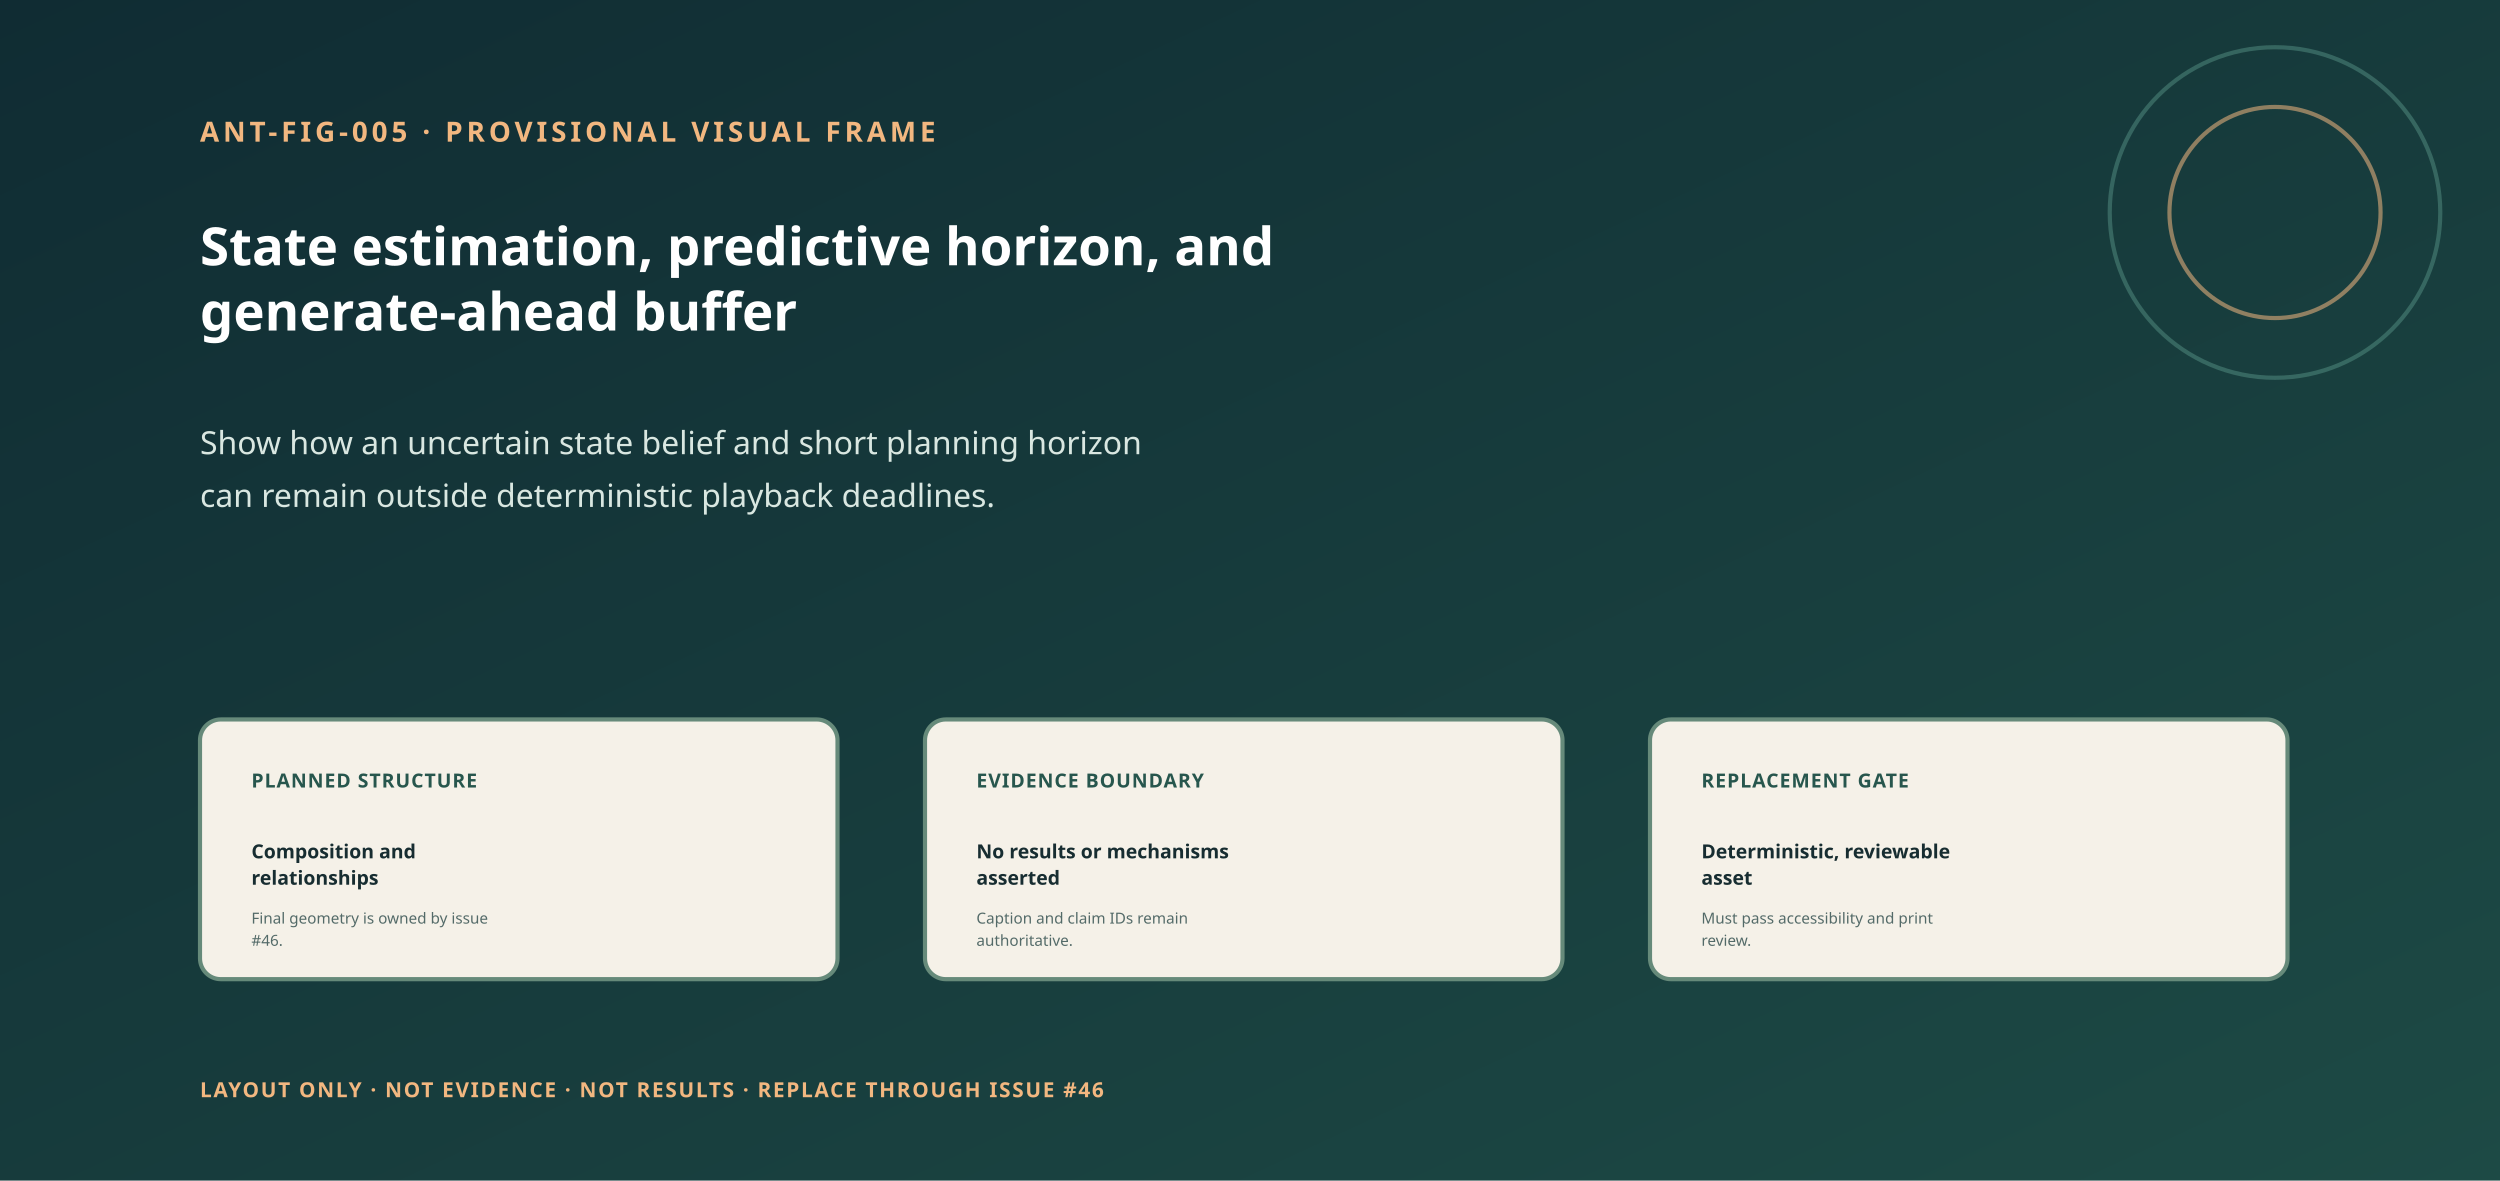
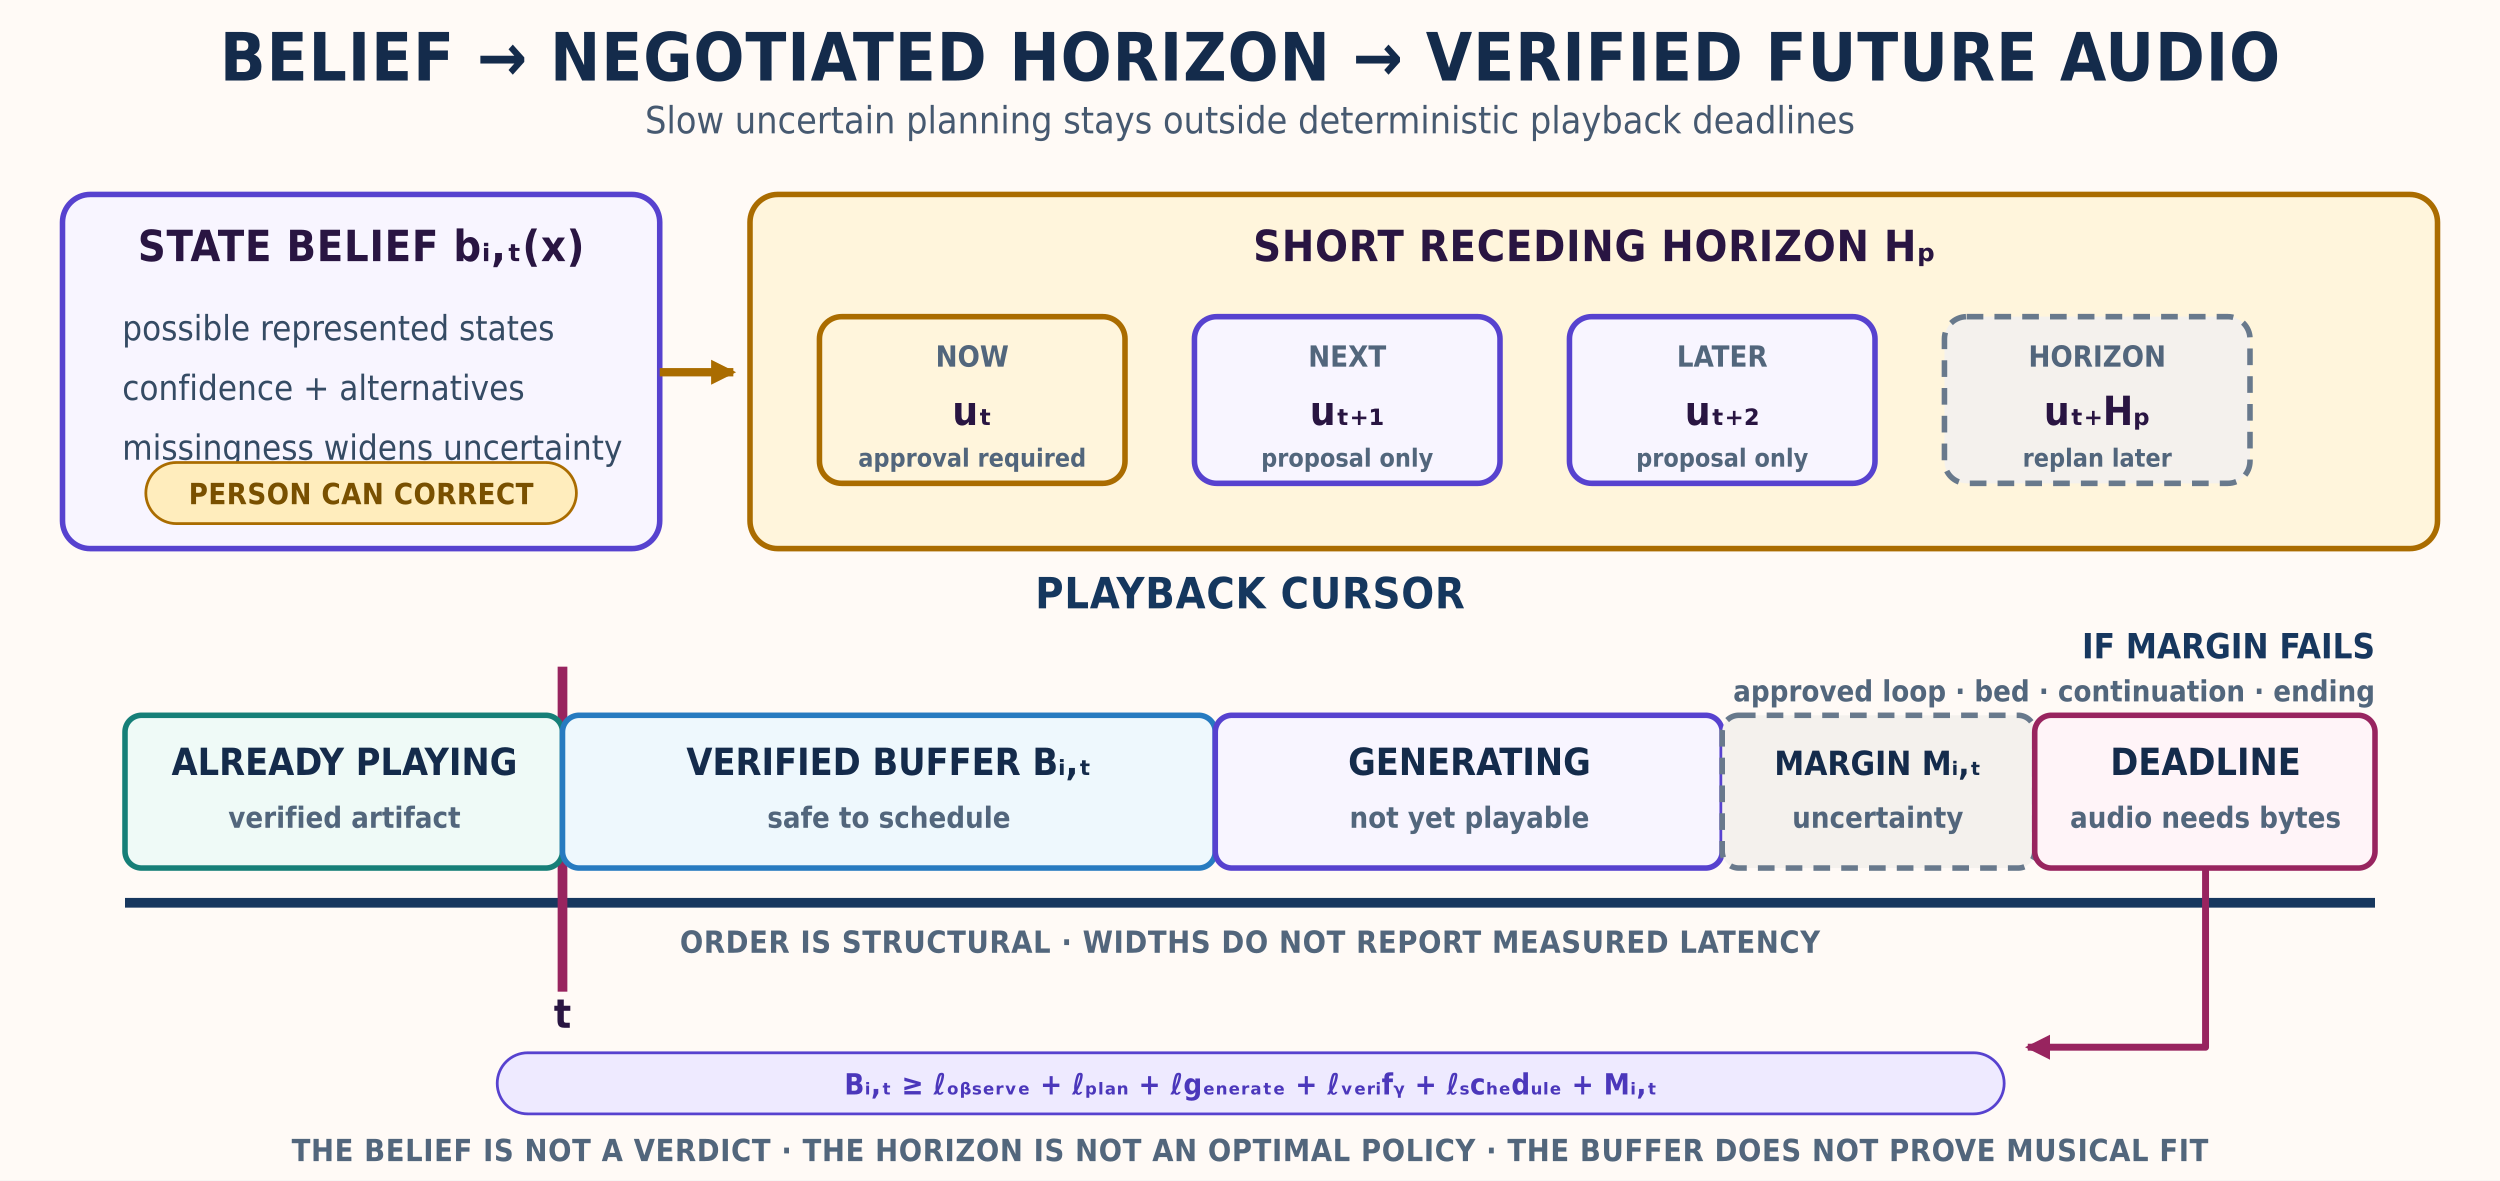
- <svg xmlns="http://www.w3.org/2000/svg" width="1800" height="850" viewBox="0 0 1800 850" role="img" aria-labelledby="title description" data-antidote-state="placeholder" data-antidote-generator="scripts/generate_skeleton_visuals.py">
+ <svg xmlns="http://www.w3.org/2000/svg" width="1800" height="850" viewBox="0 0 1800 850" role="img" aria-labelledby="title description" data-antidote-state="final" data-antidote-generator="scripts/generate_publication_figures.py" data-visual-id="ANT-FIG-005">
  <defs>
-     <linearGradient id="background" x1="0" y1="0" x2="1" y2="1">
-       <stop offset="0" stop-color="#102C33" />
-       <stop offset="1" stop-color="#1D4A45" />
+     <linearGradient id="wave" x1="0" y1="0" x2="1" y2="0">
+       <stop offset="0" stop-color="#7650d8" />
+       <stop offset="0.45" stop-color="#277bc0" />
+       <stop offset="0.75" stop-color="#1b9f9a" />
+       <stop offset="1" stop-color="#c88018" />
    </linearGradient>
+     <pattern id="hatch" width="14" height="14" patternUnits="userSpaceOnUse" patternTransform="rotate(45)">
+       <line x1="0" y1="0" x2="0" y2="14" stroke="#8a78d5" stroke-width="4" opacity="0.28" />
+     </pattern>
+     <marker id="arrow-navy" markerWidth="18" markerHeight="18" refX="16" refY="9" orient="auto" markerUnits="userSpaceOnUse">
+       <path d="M0 0 L18 9 L0 18 Z" fill="#17375e" />
+     </marker>
+     <marker id="arrow-violet" markerWidth="18" markerHeight="18" refX="16" refY="9" orient="auto" markerUnits="userSpaceOnUse">
+       <path d="M0 0 L18 9 L0 18 Z" fill="#5742cf" />
+     </marker>
+     <marker id="arrow-plum" markerWidth="18" markerHeight="18" refX="16" refY="9" orient="auto" markerUnits="userSpaceOnUse">
+       <path d="M0 0 L18 9 L0 18 Z" fill="#98245f" />
+     </marker>
+     <marker id="arrow-gold" markerWidth="18" markerHeight="18" refX="16" refY="9" orient="auto" markerUnits="userSpaceOnUse">
+       <path d="M0 0 L18 9 L0 18 Z" fill="#aa6c00" />
+     </marker>
    <style>
-       .kicker { font: 700 20px sans-serif; letter-spacing: 0.14em; fill: #F2B780; }
-       .title { font: 700 38px sans-serif; fill: #FFFFFF; }
-       .purpose { font: 400 23px sans-serif; fill: #D9E7E1; }
-       .card-head { font: 700 14px sans-serif; letter-spacing: 0.05em; fill: #27564D; }
-       .card-copy { font: 600 14px sans-serif; fill: #172D31; }
-       .card-note { font: 400 11px sans-serif; fill: #536A68; }
-       .footer { font: 700 15px sans-serif; letter-spacing: 0.08em; fill: #F2B780; }
+       text { font-family: "DejaVu Sans Condensed", "DejaVu Sans", Arial, sans-serif; }
+       .title { font-size: 48px; font-weight: 800; letter-spacing: 0.015em; fill: #142b4b; }
+       .subtitle { font-size: 27px; font-weight: 500; fill: #465970; }
+       .section { font-size: 31px; font-weight: 800; letter-spacing: 0.018em; fill: #291542; }
+       .section-blue { font-size: 31px; font-weight: 800; letter-spacing: 0.018em; fill: #15375e; }
+       .card { fill: #fffdfa; stroke: #17375e; stroke-width: 4; }
+       .card-violet { fill: #f8f5ff; stroke: #5742cf; stroke-width: 4; }
+       .card-gold { fill: #fff5dc; stroke: #aa6c00; stroke-width: 4; }
+       .card-plum { fill: #fff4f8; stroke: #98245f; stroke-width: 4; }
+       .card-blue { fill: #eef8fd; stroke: #277bc0; stroke-width: 4; }
+       .card-teal { fill: #effaf7; stroke: #167f78; stroke-width: 4; }
+       .card-muted { fill: #f4f1ed; stroke: #68798c; stroke-width: 4; stroke-dasharray: 12 8; }
+       .head { font-size: 31px; font-weight: 800; fill: #142b4b; }
+       .body { font-size: 25px; font-weight: 500; fill: #354b64; }
+       .body-strong { font-size: 25px; font-weight: 750; fill: #17375e; }
+       .small { font-size: 21px; font-weight: 550; fill: #52667c; }
+       .tiny { font-size: 18px; font-weight: 600; fill: #52667c; }
+       .equation { font-size: 29px; font-weight: 650; fill: #291542; }
+       .flow { fill: none; stroke: #17375e; stroke-width: 5; stroke-linejoin: round; }
+       .flow-violet { fill: none; stroke: #5742cf; stroke-width: 5; stroke-dasharray: 13 9; stroke-linejoin: round; }
+       .flow-plum { fill: none; stroke: #98245f; stroke-width: 5; stroke-linejoin: round; }
+       .flow-gold { fill: none; stroke: #aa6c00; stroke-width: 6; stroke-linejoin: round; }
+       .boundary { fill: none; stroke: #64768a; stroke-width: 3; stroke-dasharray: 12 9; }
+       .pill { fill: #e6eef7; stroke: #17375e; stroke-width: 2; }
+       .pill-violet { fill: #eeeaff; stroke: #5742cf; stroke-width: 2; }
+       .pill-gold { fill: #ffedbd; stroke: #aa6c00; stroke-width: 2; }
+       .pill-plum { fill: #ffe8f1; stroke: #98245f; stroke-width: 2; }
+       .pill-teal { fill: #e2f5ef; stroke: #167f78; stroke-width: 2; }
+       .pill-text { font-size: 21px; font-weight: 800; fill: #17375e; letter-spacing: 0.015em; }
+       .pill-text-violet { font-size: 21px; font-weight: 800; fill: #4b37bb; letter-spacing: 0.015em; }
+       .pill-text-gold { font-size: 21px; font-weight: 800; fill: #795000; letter-spacing: 0.015em; }
+       .pill-text-plum { font-size: 21px; font-weight: 800; fill: #8d1f58; letter-spacing: 0.015em; }
+       .footer { font-size: 22px; font-weight: 800; fill: #52667c; letter-spacing: 0.02em; }
    </style>
  </defs>
-   <rect width="1800" height="850" fill="url(#background)" />
-   <circle cx="1638" cy="153" r="119" fill="none" stroke="#5C9A8B" stroke-width="3" opacity="0.45" />
-   <circle cx="1638" cy="153" r="76" fill="none" stroke="#F2B780" stroke-width="3" opacity="0.55" />
-   <text x="144" y="102" class="kicker">ANT-FIG-005 · PROVISIONAL VISUAL FRAME</text>
-   <text x="144" y="144" class="title">
-     <tspan x="144" dy="47">State estimation, predictive horizon, and</tspan>
-     <tspan x="144" dy="47">generate-ahead buffer</tspan>
+   <rect width="1800" height="850" fill="#fffaf6" />
+   <text x="900" y="58" class="title" text-anchor="middle">BELIEF → NEGOTIATED HORIZON → VERIFIED FUTURE AUDIO</text>
+   <text x="900" y="96" class="subtitle" text-anchor="middle">Slow uncertain planning stays outside deterministic playback deadlines</text>
+   <rect x="45" y="140" width="430" height="255" rx="20" class="card-violet" />
+   <text x="260" y="188" class="section" text-anchor="middle">STATE BELIEF bᵢ,ₜ(x)</text>
+   <text x="88" y="245" class="body" text-anchor="start">
+     <tspan x="88" dy="0">possible represented states</tspan>
+     <tspan x="88" dy="43">confidence + alternatives</tspan>
+     <tspan x="88" dy="43">missingness widens uncertainty</tspan>
  </text>
-   <text x="144" y="289" class="purpose">
-     <tspan x="144" dy="38">Show how an uncertain state belief and short planning horizon</tspan>
-     <tspan x="144" dy="38">can remain outside deterministic playback deadlines.</tspan>
-   </text>
-   <rect x="144" y="518" width="459" height="187" rx="15" fill="#F5F1E8" stroke="#668A7A" stroke-width="3" />
-   <text x="181" y="567" class="card-head">PLANNED STRUCTURE</text>
-   <text x="181" y="599" class="card-copy">
-     <tspan x="181" dy="19">Composition and</tspan>
-     <tspan x="181" dy="19">relationships</tspan>
-   </text>
-   <text x="181" y="649" class="card-note">
-     <tspan x="181" dy="16">Final geometry is owned by issue</tspan>
-     <tspan x="181" dy="16">#46.</tspan>
-   </text>
-   <rect x="666" y="518" width="459" height="187" rx="15" fill="#F5F1E8" stroke="#668A7A" stroke-width="3" />
-   <text x="703" y="567" class="card-head">EVIDENCE BOUNDARY</text>
-   <text x="703" y="599" class="card-copy">
-     <tspan x="703" dy="19">No results or mechanisms</tspan>
-     <tspan x="703" dy="19">asserted</tspan>
-   </text>
-   <text x="703" y="649" class="card-note">
-     <tspan x="703" dy="16">Caption and claim IDs remain</tspan>
-     <tspan x="703" dy="16">authoritative.</tspan>
-   </text>
-   <rect x="1188" y="518" width="459" height="187" rx="15" fill="#F5F1E8" stroke="#668A7A" stroke-width="3" />
-   <text x="1225" y="567" class="card-head">REPLACEMENT GATE</text>
-   <text x="1225" y="599" class="card-copy">
-     <tspan x="1225" dy="19">Deterministic, reviewable</tspan>
-     <tspan x="1225" dy="19">asset</tspan>
-   </text>
-   <text x="1225" y="649" class="card-note">
-     <tspan x="1225" dy="16">Must pass accessibility and print</tspan>
-     <tspan x="1225" dy="16">review.</tspan>
-   </text>
-   <text x="144" y="790" class="footer">LAYOUT ONLY · NOT EVIDENCE · NOT RESULTS · REPLACE THROUGH ISSUE #46</text>
+   <rect x="105" y="333" width="310" height="44" rx="22" class="pill-gold" />
+   <text x="260.0" y="363" class="pill-text-gold" text-anchor="middle">PERSON CAN CORRECT</text>
+   <rect x="540" y="140" width="1215" height="255" rx="20" class="card-gold" />
+   <text x="1148" y="188" class="section" text-anchor="middle">SHORT RECEDING HORIZON Hₚ</text>
+   <rect x="590" y="228" width="220" height="120" rx="16" class="card-gold" />
+   <text x="700" y="264" class="small" text-anchor="middle">NOW</text>
+   <text x="700" y="306" class="equation" text-anchor="middle">uₜ</text>
+   <text x="700" y="336" class="tiny" text-anchor="middle">approval required</text>
+   <rect x="860" y="228" width="220" height="120" rx="16" class="card-violet" />
+   <text x="970" y="264" class="small" text-anchor="middle">NEXT</text>
+   <text x="970" y="306" class="equation" text-anchor="middle">uₜ₊₁</text>
+   <text x="970" y="336" class="tiny" text-anchor="middle">proposal only</text>
+   <rect x="1130" y="228" width="220" height="120" rx="16" class="card-violet" />
+   <text x="1240" y="264" class="small" text-anchor="middle">LATER</text>
+   <text x="1240" y="306" class="equation" text-anchor="middle">uₜ₊₂</text>
+   <text x="1240" y="336" class="tiny" text-anchor="middle">proposal only</text>
+   <rect x="1400" y="228" width="220" height="120" rx="16" class="card-muted" />
+   <text x="1510" y="264" class="small" text-anchor="middle">HORIZON</text>
+   <text x="1510" y="306" class="equation" text-anchor="middle">uₜ₊Hₚ</text>
+   <text x="1510" y="336" class="tiny" text-anchor="middle">replan later</text>
+   <path d="M475 268 H528" class="flow-gold" marker-end="url(#arrow-gold)" data-flow="correction-to-horizon" />
+   <text x="900" y="438" class="section-blue" text-anchor="middle">PLAYBACK CURSOR</text>
+   <line x1="90" y1="650" x2="1710" y2="650" stroke="#17375e" stroke-width="7" />
+   <line x1="405" y1="480" x2="405" y2="714" stroke="#98245f" stroke-width="7" />
+   <text x="405" y="740" class="equation" text-anchor="middle">t</text>
+   <rect x="90" y="515" width="315" height="110" rx="12" class="card-teal" />
+   <text x="248" y="558" class="head" text-anchor="middle" style="font-size:27px">ALREADY PLAYING</text>
+   <text x="248" y="596" class="small" text-anchor="middle">verified artifact</text>
+   <rect x="405" y="515" width="470" height="110" rx="12" class="card-blue" />
+   <text x="640" y="558" class="head" text-anchor="middle" style="font-size:27px">VERIFIED BUFFER Bᵢ,ₜ</text>
+   <text x="640" y="596" class="small" text-anchor="middle">safe to schedule</text>
+   <rect x="875" y="515" width="365" height="110" rx="12" class="card-violet" />
+   <text x="1058" y="558" class="head" text-anchor="middle" style="font-size:27px">GENERATING</text>
+   <text x="1058" y="596" class="small" text-anchor="middle">not yet playable</text>
+   <rect x="1240" y="515" width="225" height="110" rx="12" class="card-muted" />
+   <text x="1352" y="558" class="head" text-anchor="middle" style="font-size:24px">MARGIN Mᵢ,ₜ</text>
+   <text x="1352" y="596" class="small" text-anchor="middle">uncertainty</text>
+   <rect x="1465" y="515" width="245" height="110" rx="12" class="card-plum" />
+   <text x="1588" y="558" class="head" text-anchor="middle" style="font-size:27px">DEADLINE</text>
+   <text x="1588" y="596" class="small" text-anchor="middle">audio needs bytes</text>
+   <text x="900" y="686" class="footer" text-anchor="middle">ORDER IS STRUCTURAL · WIDTHS DO NOT REPORT MEASURED LATENCY</text>
+   <rect x="358" y="758" width="1085" height="44" rx="22" class="pill-violet" />
+   <text x="900.5" y="788" class="pill-text-violet" text-anchor="middle">Bᵢ,ₜ ≥ ℓₒᵦₛₑᵣᵥₑ + ℓₚₗₐₙ + ℓgₑₙₑᵣₐₜₑ + ℓᵥₑᵣᵢfᵧ + ℓₛcₕₑdᵤₗₑ + Mᵢ,ₜ</text>
+   <text x="1710" y="474" class="body-strong" text-anchor="end">IF MARGIN FAILS</text>
+   <text x="1710" y="505" class="small" text-anchor="end">approved loop · bed · continuation · ending</text>
+   <path d="M1588 625 V754 H1460" class="flow-plum" marker-end="url(#arrow-plum)" data-flow="deadline-to-fallback" />
+   <text x="900" y="836" class="footer" text-anchor="middle">THE BELIEF IS NOT A VERDICT · THE HORIZON IS NOT AN OPTIMAL POLICY · THE BUFFER DOES NOT PROVE MUSICAL FIT</text>
</svg>
